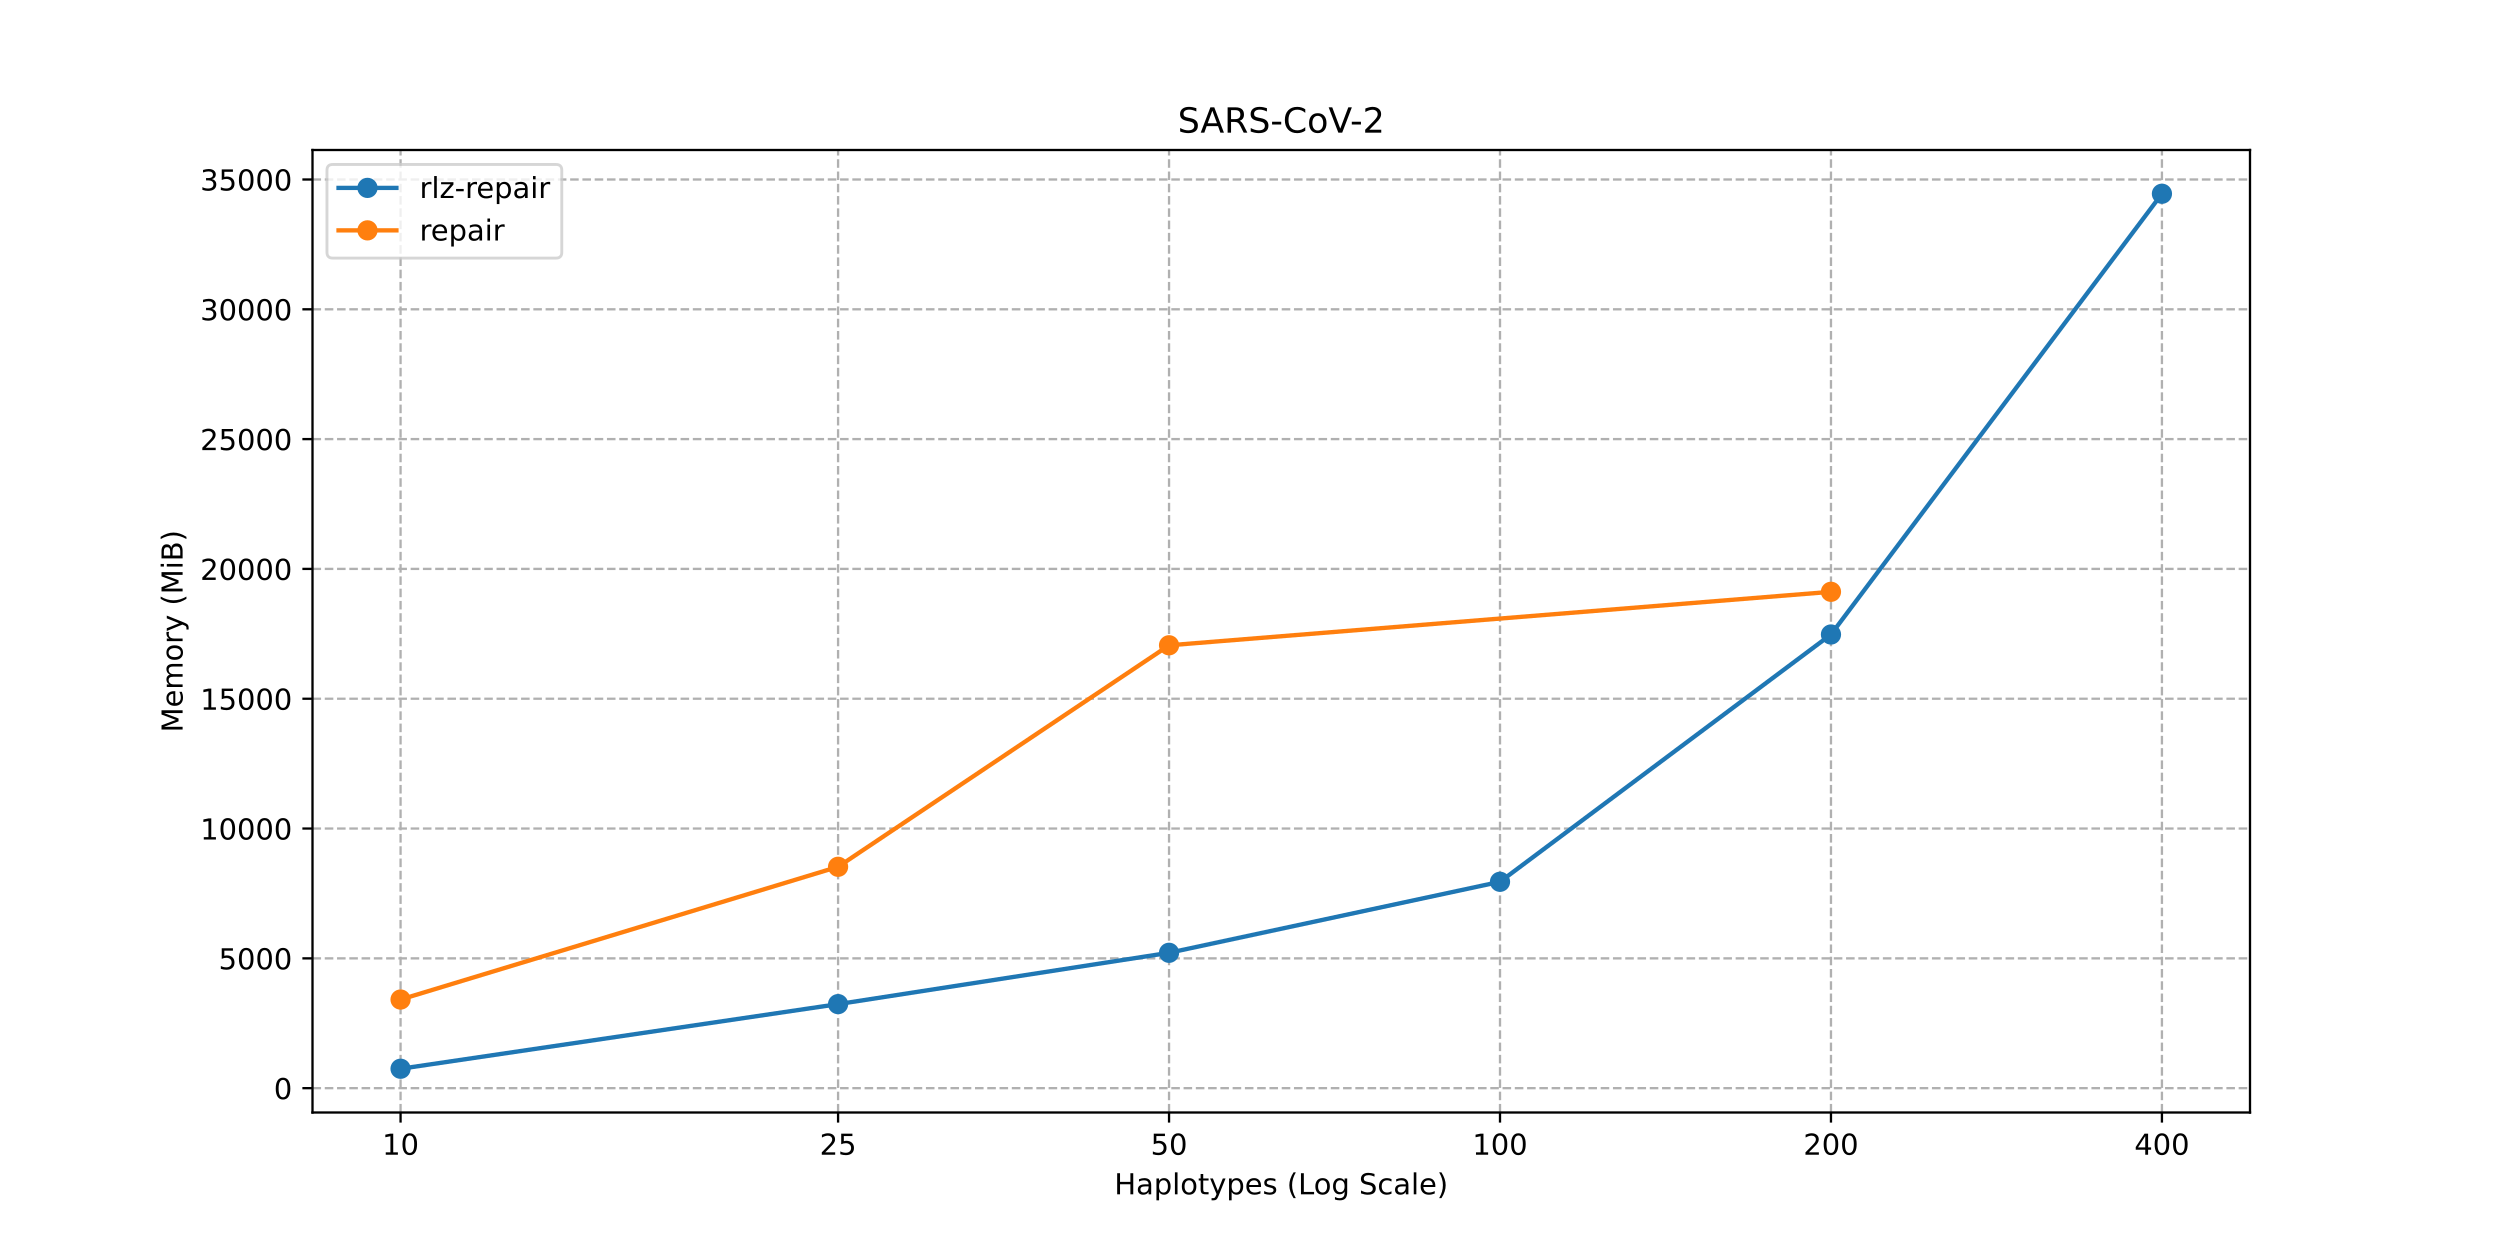
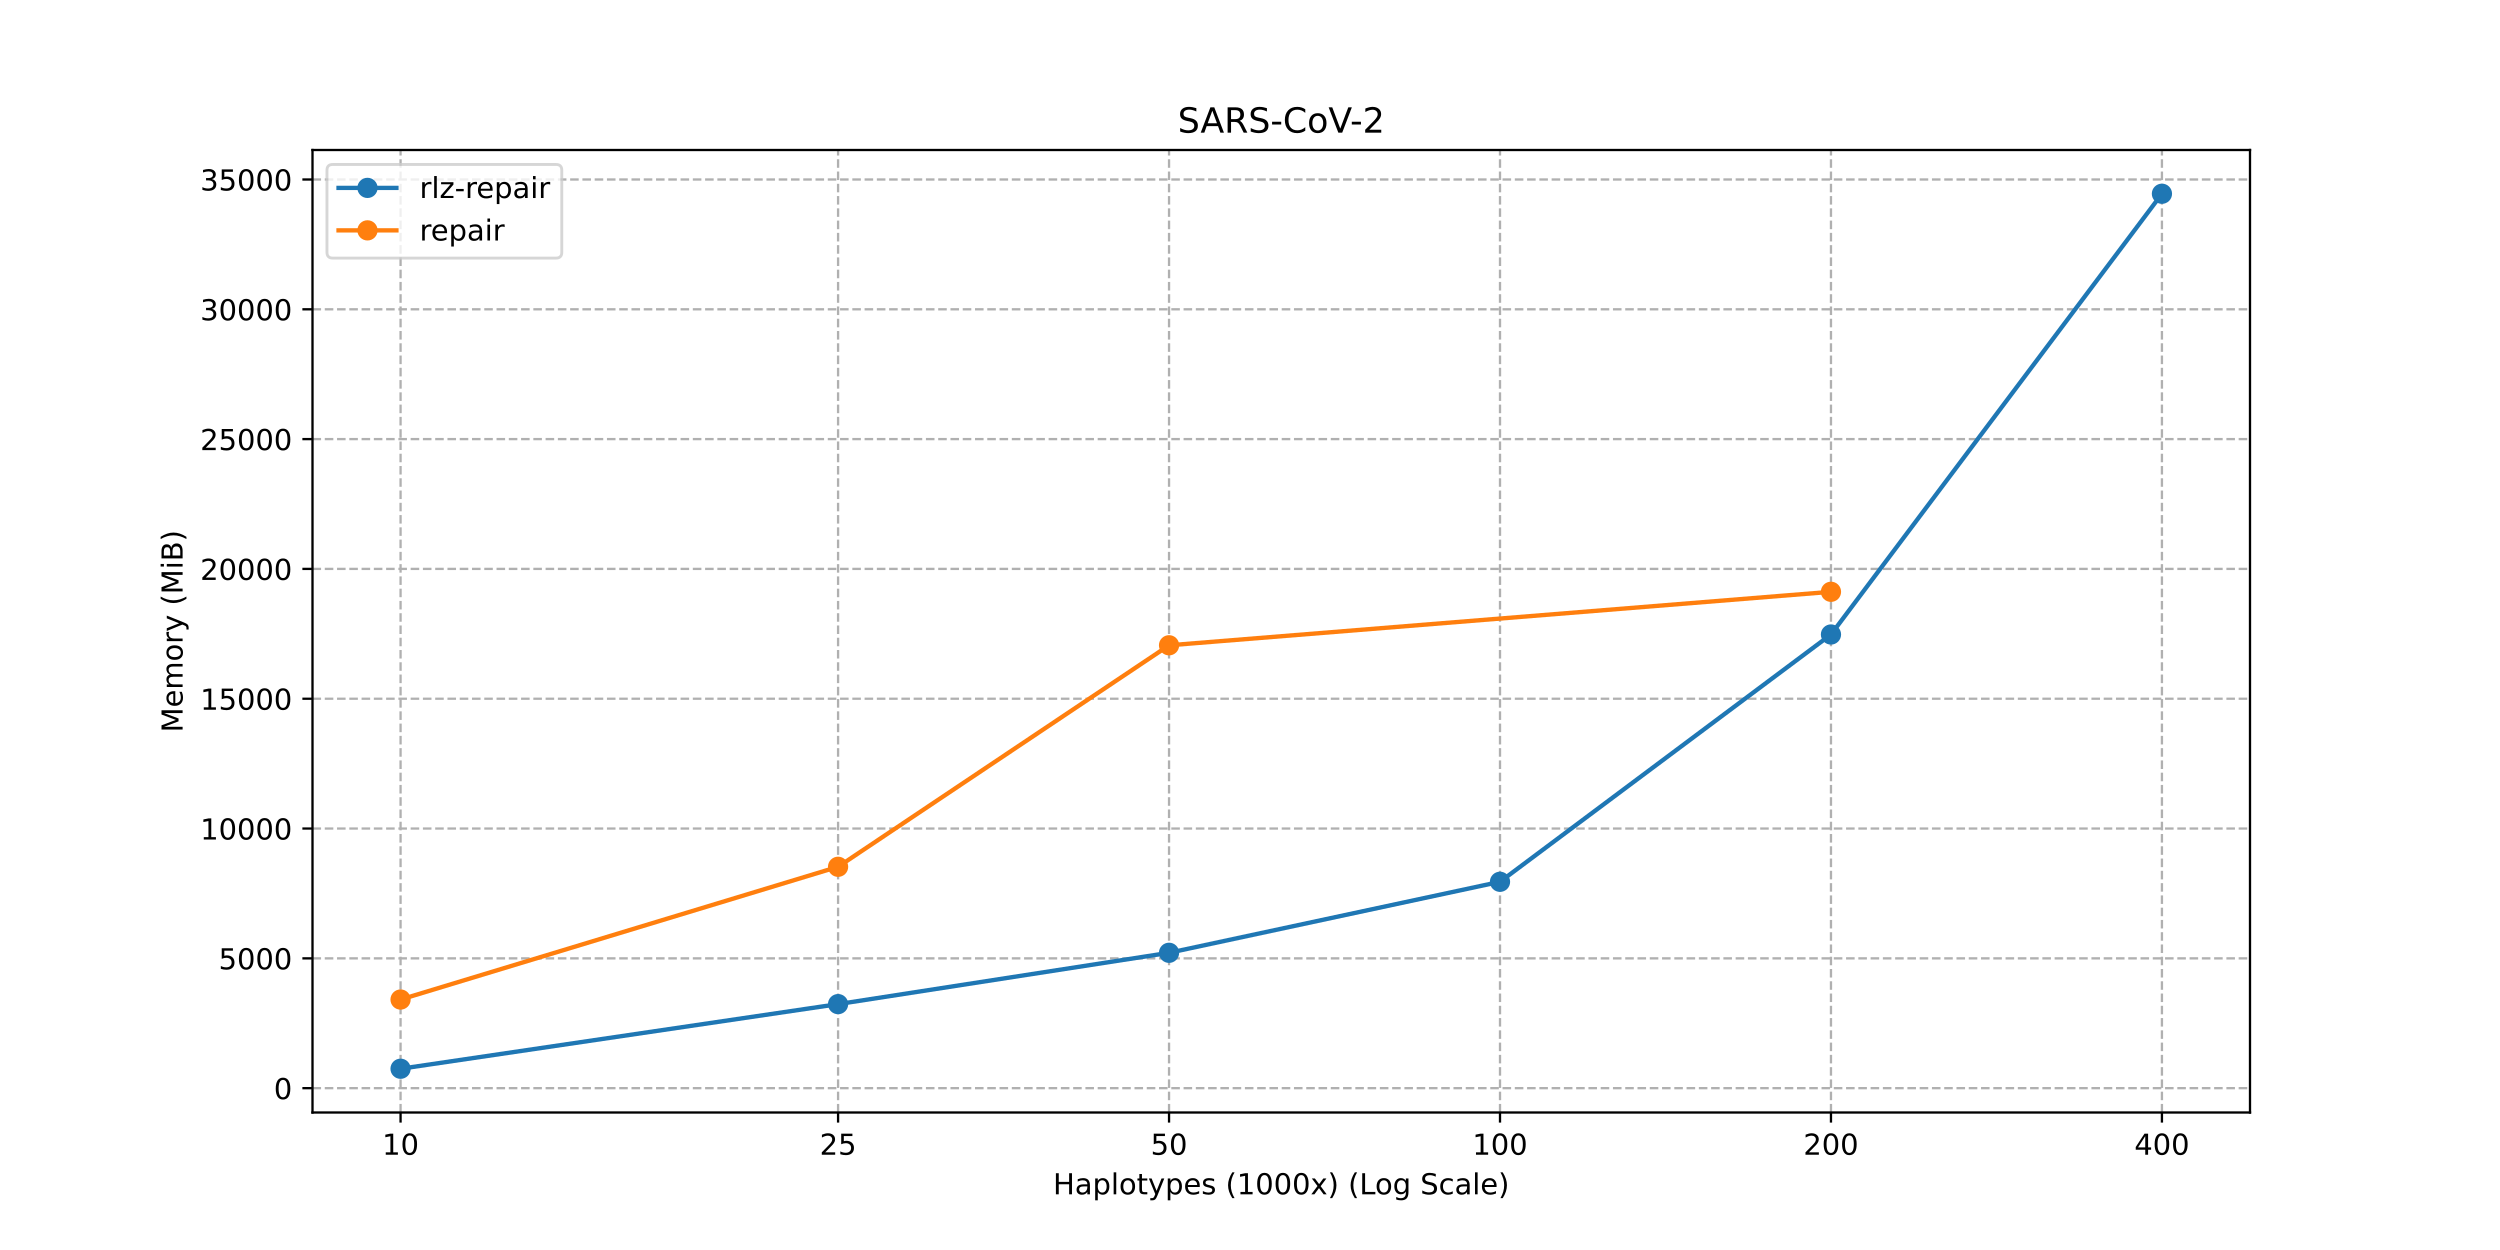
<svg xmlns="http://www.w3.org/2000/svg" xmlns:xlink="http://www.w3.org/1999/xlink" width="864pt" height="432pt" viewBox="0 0 864 432" version="1.1">
  <defs>
    <style type="text/css">*{stroke-linejoin: round; stroke-linecap: butt}</style>
  </defs>
  <g id="figure_1">
    <g id="patch_1">
      <path d="M 0 432  L 864 432  L 864 0  L 0 0  z " style="fill: #ffffff" />
    </g>
    <g id="axes_1">
      <g id="patch_2">
        <path d="M 108 384.48  L 777.6 384.48  L 777.6 51.84  L 108 51.84  z " style="fill: #ffffff" />
      </g>
      <g id="matplotlib.axis_1">
        <g id="xtick_1">
          <g id="line2d_1">
-             <path d="M 138.436 384.48  L 138.436 51.84  " clip-path="url(#p789f515b42)" style="fill: none; stroke-dasharray: 2.96,1.28; stroke-dashoffset: 0; stroke: #b0b0b0; stroke-width: 0.8" />
+             <path d="M 138.436 384.48  L 138.436 51.84  " clip-path="url(#paa9827b761)" style="fill: none; stroke-dasharray: 2.96,1.28; stroke-dashoffset: 0; stroke: #b0b0b0; stroke-width: 0.8" />
          </g>
          <g id="line2d_2">
            <defs>
-               <path id="mc603fe53bf" d="M 0 0  L 0 3.5  " style="stroke: #000000; stroke-width: 0.8" />
+               <path id="m1a09c0ef99" d="M 0 0  L 0 3.5  " style="stroke: #000000; stroke-width: 0.8" />
            </defs>
            <g>
-               <use xlink:href="#mc603fe53bf" x="138.436" y="384.48" style="stroke: #000000; stroke-width: 0.8" />
+               <use xlink:href="#m1a09c0ef99" x="138.436" y="384.48" style="stroke: #000000; stroke-width: 0.8" />
            </g>
          </g>
          <g id="text_1">
            <g transform="translate(132.0739 399.0784) scale(0.1 -0.1)">
              <defs>
                <path id="DejaVuSans-31" d="M 794 531  L 1825 531  L 1825 4091  L 703 3866  L 703 4441  L 1819 4666  L 2450 4666  L 2450 531  L 3481 531  L 3481 0  L 794 0  L 794 531  z " transform="scale(0.015625)" />
                <path id="DejaVuSans-30" d="M 2034 4250  Q 1547 4250 1301 3770  Q 1056 3291 1056 2328  Q 1056 1369 1301 889  Q 1547 409 2034 409  Q 2525 409 2770 889  Q 3016 1369 3016 2328  Q 3016 3291 2770 3770  Q 2525 4250 2034 4250  z M 2034 4750  Q 2819 4750 3233 4129  Q 3647 3509 3647 2328  Q 3647 1150 3233 529  Q 2819 -91 2034 -91  Q 1250 -91 836 529  Q 422 1150 422 2328  Q 422 3509 836 4129  Q 1250 4750 2034 4750  z " transform="scale(0.015625)" />
              </defs>
              <use xlink:href="#DejaVuSans-31" />
              <use xlink:href="#DejaVuSans-30" x="63.623" />
            </g>
          </g>
        </g>
        <g id="xtick_2">
          <g id="line2d_3">
-             <path d="M 289.64 384.48  L 289.64 51.84  " clip-path="url(#p789f515b42)" style="fill: none; stroke-dasharray: 2.96,1.28; stroke-dashoffset: 0; stroke: #b0b0b0; stroke-width: 0.8" />
+             <path d="M 289.64 384.48  L 289.64 51.84  " clip-path="url(#paa9827b761)" style="fill: none; stroke-dasharray: 2.96,1.28; stroke-dashoffset: 0; stroke: #b0b0b0; stroke-width: 0.8" />
          </g>
          <g id="line2d_4">
            <g>
-               <use xlink:href="#mc603fe53bf" x="289.64" y="384.48" style="stroke: #000000; stroke-width: 0.8" />
+               <use xlink:href="#m1a09c0ef99" x="289.64" y="384.48" style="stroke: #000000; stroke-width: 0.8" />
            </g>
          </g>
          <g id="text_2">
            <g transform="translate(283.2773 399.0784) scale(0.1 -0.1)">
              <defs>
                <path id="DejaVuSans-32" d="M 1228 531  L 3431 531  L 3431 0  L 469 0  L 469 531  Q 828 903 1448 1529  Q 2069 2156 2228 2338  Q 2531 2678 2651 2914  Q 2772 3150 2772 3378  Q 2772 3750 2511 3984  Q 2250 4219 1831 4219  Q 1534 4219 1204 4116  Q 875 4013 500 3803  L 500 4441  Q 881 4594 1212 4672  Q 1544 4750 1819 4750  Q 2544 4750 2975 4387  Q 3406 4025 3406 3419  Q 3406 3131 3298 2873  Q 3191 2616 2906 2266  Q 2828 2175 2409 1742  Q 1991 1309 1228 531  z " transform="scale(0.015625)" />
                <path id="DejaVuSans-35" d="M 691 4666  L 3169 4666  L 3169 4134  L 1269 4134  L 1269 2991  Q 1406 3038 1543 3061  Q 1681 3084 1819 3084  Q 2600 3084 3056 2656  Q 3513 2228 3513 1497  Q 3513 744 3044 326  Q 2575 -91 1722 -91  Q 1428 -91 1123 -41  Q 819 9 494 109  L 494 744  Q 775 591 1075 516  Q 1375 441 1709 441  Q 2250 441 2565 725  Q 2881 1009 2881 1497  Q 2881 1984 2565 2268  Q 2250 2553 1709 2553  Q 1456 2553 1204 2497  Q 953 2441 691 2322  L 691 4666  z " transform="scale(0.015625)" />
              </defs>
              <use xlink:href="#DejaVuSans-32" />
              <use xlink:href="#DejaVuSans-35" x="63.623" />
            </g>
          </g>
        </g>
        <g id="xtick_3">
          <g id="line2d_5">
-             <path d="M 404.021 384.48  L 404.021 51.84  " clip-path="url(#p789f515b42)" style="fill: none; stroke-dasharray: 2.96,1.28; stroke-dashoffset: 0; stroke: #b0b0b0; stroke-width: 0.8" />
+             <path d="M 404.021 384.48  L 404.021 51.84  " clip-path="url(#paa9827b761)" style="fill: none; stroke-dasharray: 2.96,1.28; stroke-dashoffset: 0; stroke: #b0b0b0; stroke-width: 0.8" />
          </g>
          <g id="line2d_6">
            <g>
-               <use xlink:href="#mc603fe53bf" x="404.021" y="384.48" style="stroke: #000000; stroke-width: 0.8" />
+               <use xlink:href="#m1a09c0ef99" x="404.021" y="384.48" style="stroke: #000000; stroke-width: 0.8" />
            </g>
          </g>
          <g id="text_3">
            <g transform="translate(397.6582 399.0784) scale(0.1 -0.1)">
              <use xlink:href="#DejaVuSans-35" />
              <use xlink:href="#DejaVuSans-30" x="63.623" />
            </g>
          </g>
        </g>
        <g id="xtick_4">
          <g id="line2d_7">
-             <path d="M 518.402 384.48  L 518.402 51.84  " clip-path="url(#p789f515b42)" style="fill: none; stroke-dasharray: 2.96,1.28; stroke-dashoffset: 0; stroke: #b0b0b0; stroke-width: 0.8" />
+             <path d="M 518.402 384.48  L 518.402 51.84  " clip-path="url(#paa9827b761)" style="fill: none; stroke-dasharray: 2.96,1.28; stroke-dashoffset: 0; stroke: #b0b0b0; stroke-width: 0.8" />
          </g>
          <g id="line2d_8">
            <g>
-               <use xlink:href="#mc603fe53bf" x="518.402" y="384.48" style="stroke: #000000; stroke-width: 0.8" />
+               <use xlink:href="#m1a09c0ef99" x="518.402" y="384.48" style="stroke: #000000; stroke-width: 0.8" />
            </g>
          </g>
          <g id="text_4">
            <g transform="translate(508.858 399.0784) scale(0.1 -0.1)">
              <use xlink:href="#DejaVuSans-31" />
              <use xlink:href="#DejaVuSans-30" x="63.623" />
              <use xlink:href="#DejaVuSans-30" x="127.246" />
            </g>
          </g>
        </g>
        <g id="xtick_5">
          <g id="line2d_9">
-             <path d="M 632.783 384.48  L 632.783 51.84  " clip-path="url(#p789f515b42)" style="fill: none; stroke-dasharray: 2.96,1.28; stroke-dashoffset: 0; stroke: #b0b0b0; stroke-width: 0.8" />
+             <path d="M 632.783 384.48  L 632.783 51.84  " clip-path="url(#paa9827b761)" style="fill: none; stroke-dasharray: 2.96,1.28; stroke-dashoffset: 0; stroke: #b0b0b0; stroke-width: 0.8" />
          </g>
          <g id="line2d_10">
            <g>
-               <use xlink:href="#mc603fe53bf" x="632.783" y="384.48" style="stroke: #000000; stroke-width: 0.8" />
+               <use xlink:href="#m1a09c0ef99" x="632.783" y="384.48" style="stroke: #000000; stroke-width: 0.8" />
            </g>
          </g>
          <g id="text_5">
            <g transform="translate(623.2389 399.0784) scale(0.1 -0.1)">
              <use xlink:href="#DejaVuSans-32" />
              <use xlink:href="#DejaVuSans-30" x="63.623" />
              <use xlink:href="#DejaVuSans-30" x="127.246" />
            </g>
          </g>
        </g>
        <g id="xtick_6">
          <g id="line2d_11">
-             <path d="M 747.164 384.48  L 747.164 51.84  " clip-path="url(#p789f515b42)" style="fill: none; stroke-dasharray: 2.96,1.28; stroke-dashoffset: 0; stroke: #b0b0b0; stroke-width: 0.8" />
+             <path d="M 747.164 384.48  L 747.164 51.84  " clip-path="url(#paa9827b761)" style="fill: none; stroke-dasharray: 2.96,1.28; stroke-dashoffset: 0; stroke: #b0b0b0; stroke-width: 0.8" />
          </g>
          <g id="line2d_12">
            <g>
-               <use xlink:href="#mc603fe53bf" x="747.164" y="384.48" style="stroke: #000000; stroke-width: 0.8" />
+               <use xlink:href="#m1a09c0ef99" x="747.164" y="384.48" style="stroke: #000000; stroke-width: 0.8" />
            </g>
          </g>
          <g id="text_6">
            <g transform="translate(737.6199 399.0784) scale(0.1 -0.1)">
              <defs>
                <path id="DejaVuSans-34" d="M 2419 4116  L 825 1625  L 2419 1625  L 2419 4116  z M 2253 4666  L 3047 4666  L 3047 1625  L 3713 1625  L 3713 1100  L 3047 1100  L 3047 0  L 2419 0  L 2419 1100  L 313 1100  L 313 1709  L 2253 4666  z " transform="scale(0.015625)" />
              </defs>
              <use xlink:href="#DejaVuSans-34" />
              <use xlink:href="#DejaVuSans-30" x="63.623" />
              <use xlink:href="#DejaVuSans-30" x="127.246" />
            </g>
          </g>
        </g>
        <g id="text_7">
-           <g transform="translate(385.1133 412.7566) scale(0.1 -0.1)">
+           <g transform="translate(363.9383 412.7566) scale(0.1 -0.1)">
            <defs>
              <path id="DejaVuSans-48" d="M 628 4666  L 1259 4666  L 1259 2753  L 3553 2753  L 3553 4666  L 4184 4666  L 4184 0  L 3553 0  L 3553 2222  L 1259 2222  L 1259 0  L 628 0  L 628 4666  z " transform="scale(0.015625)" />
              <path id="DejaVuSans-61" d="M 2194 1759  Q 1497 1759 1228 1600  Q 959 1441 959 1056  Q 959 750 1161 570  Q 1363 391 1709 391  Q 2188 391 2477 730  Q 2766 1069 2766 1631  L 2766 1759  L 2194 1759  z M 3341 1997  L 3341 0  L 2766 0  L 2766 531  Q 2569 213 2275 61  Q 1981 -91 1556 -91  Q 1019 -91 701 211  Q 384 513 384 1019  Q 384 1609 779 1909  Q 1175 2209 1959 2209  L 2766 2209  L 2766 2266  Q 2766 2663 2505 2880  Q 2244 3097 1772 3097  Q 1472 3097 1187 3025  Q 903 2953 641 2809  L 641 3341  Q 956 3463 1253 3523  Q 1550 3584 1831 3584  Q 2591 3584 2966 3190  Q 3341 2797 3341 1997  z " transform="scale(0.015625)" />
              <path id="DejaVuSans-70" d="M 1159 525  L 1159 -1331  L 581 -1331  L 581 3500  L 1159 3500  L 1159 2969  Q 1341 3281 1617 3432  Q 1894 3584 2278 3584  Q 2916 3584 3314 3078  Q 3713 2572 3713 1747  Q 3713 922 3314 415  Q 2916 -91 2278 -91  Q 1894 -91 1617 61  Q 1341 213 1159 525  z M 3116 1747  Q 3116 2381 2855 2742  Q 2594 3103 2138 3103  Q 1681 3103 1420 2742  Q 1159 2381 1159 1747  Q 1159 1113 1420 752  Q 1681 391 2138 391  Q 2594 391 2855 752  Q 3116 1113 3116 1747  z " transform="scale(0.015625)" />
              <path id="DejaVuSans-6c" d="M 603 4863  L 1178 4863  L 1178 0  L 603 0  L 603 4863  z " transform="scale(0.015625)" />
              <path id="DejaVuSans-6f" d="M 1959 3097  Q 1497 3097 1228 2736  Q 959 2375 959 1747  Q 959 1119 1226 758  Q 1494 397 1959 397  Q 2419 397 2687 759  Q 2956 1122 2956 1747  Q 2956 2369 2687 2733  Q 2419 3097 1959 3097  z M 1959 3584  Q 2709 3584 3137 3096  Q 3566 2609 3566 1747  Q 3566 888 3137 398  Q 2709 -91 1959 -91  Q 1206 -91 779 398  Q 353 888 353 1747  Q 353 2609 779 3096  Q 1206 3584 1959 3584  z " transform="scale(0.015625)" />
              <path id="DejaVuSans-74" d="M 1172 4494  L 1172 3500  L 2356 3500  L 2356 3053  L 1172 3053  L 1172 1153  Q 1172 725 1289 603  Q 1406 481 1766 481  L 2356 481  L 2356 0  L 1766 0  Q 1100 0 847 248  Q 594 497 594 1153  L 594 3053  L 172 3053  L 172 3500  L 594 3500  L 594 4494  L 1172 4494  z " transform="scale(0.015625)" />
              <path id="DejaVuSans-79" d="M 2059 -325  Q 1816 -950 1584 -1140  Q 1353 -1331 966 -1331  L 506 -1331  L 506 -850  L 844 -850  Q 1081 -850 1212 -737  Q 1344 -625 1503 -206  L 1606 56  L 191 3500  L 800 3500  L 1894 763  L 2988 3500  L 3597 3500  L 2059 -325  z " transform="scale(0.015625)" />
              <path id="DejaVuSans-65" d="M 3597 1894  L 3597 1613  L 953 1613  Q 991 1019 1311 708  Q 1631 397 2203 397  Q 2534 397 2845 478  Q 3156 559 3463 722  L 3463 178  Q 3153 47 2828 -22  Q 2503 -91 2169 -91  Q 1331 -91 842 396  Q 353 884 353 1716  Q 353 2575 817 3079  Q 1281 3584 2069 3584  Q 2775 3584 3186 3129  Q 3597 2675 3597 1894  z M 3022 2063  Q 3016 2534 2758 2815  Q 2500 3097 2075 3097  Q 1594 3097 1305 2825  Q 1016 2553 972 2059  L 3022 2063  z " transform="scale(0.015625)" />
              <path id="DejaVuSans-73" d="M 2834 3397  L 2834 2853  Q 2591 2978 2328 3040  Q 2066 3103 1784 3103  Q 1356 3103 1142 2972  Q 928 2841 928 2578  Q 928 2378 1081 2264  Q 1234 2150 1697 2047  L 1894 2003  Q 2506 1872 2764 1633  Q 3022 1394 3022 966  Q 3022 478 2636 193  Q 2250 -91 1575 -91  Q 1294 -91 989 -36  Q 684 19 347 128  L 347 722  Q 666 556 975 473  Q 1284 391 1588 391  Q 1994 391 2212 530  Q 2431 669 2431 922  Q 2431 1156 2273 1281  Q 2116 1406 1581 1522  L 1381 1569  Q 847 1681 609 1914  Q 372 2147 372 2553  Q 372 3047 722 3315  Q 1072 3584 1716 3584  Q 2034 3584 2315 3537  Q 2597 3491 2834 3397  z " transform="scale(0.015625)" />
              <path id="DejaVuSans-20" transform="scale(0.015625)" />
              <path id="DejaVuSans-28" d="M 1984 4856  Q 1566 4138 1362 3434  Q 1159 2731 1159 2009  Q 1159 1288 1364 580  Q 1569 -128 1984 -844  L 1484 -844  Q 1016 -109 783 600  Q 550 1309 550 2009  Q 550 2706 781 3412  Q 1013 4119 1484 4856  L 1984 4856  z " transform="scale(0.015625)" />
+               <path id="DejaVuSans-78" d="M 3513 3500  L 2247 1797  L 3578 0  L 2900 0  L 1881 1375  L 863 0  L 184 0  L 1544 1831  L 300 3500  L 978 3500  L 1906 2253  L 2834 3500  L 3513 3500  z " transform="scale(0.015625)" />
+               <path id="DejaVuSans-29" d="M 513 4856  L 1013 4856  Q 1481 4119 1714 3412  Q 1947 2706 1947 2009  Q 1947 1309 1714 600  Q 1481 -109 1013 -844  L 513 -844  Q 928 -128 1133 580  Q 1338 1288 1338 2009  Q 1338 2731 1133 3434  Q 928 4138 513 4856  z " transform="scale(0.015625)" />
              <path id="DejaVuSans-4c" d="M 628 4666  L 1259 4666  L 1259 531  L 3531 531  L 3531 0  L 628 0  L 628 4666  z " transform="scale(0.015625)" />
              <path id="DejaVuSans-67" d="M 2906 1791  Q 2906 2416 2648 2759  Q 2391 3103 1925 3103  Q 1463 3103 1205 2759  Q 947 2416 947 1791  Q 947 1169 1205 825  Q 1463 481 1925 481  Q 2391 481 2648 825  Q 2906 1169 2906 1791  z M 3481 434  Q 3481 -459 3084 -895  Q 2688 -1331 1869 -1331  Q 1566 -1331 1297 -1286  Q 1028 -1241 775 -1147  L 775 -588  Q 1028 -725 1275 -790  Q 1522 -856 1778 -856  Q 2344 -856 2625 -561  Q 2906 -266 2906 331  L 2906 616  Q 2728 306 2450 153  Q 2172 0 1784 0  Q 1141 0 747 490  Q 353 981 353 1791  Q 353 2603 747 3093  Q 1141 3584 1784 3584  Q 2172 3584 2450 3431  Q 2728 3278 2906 2969  L 2906 3500  L 3481 3500  L 3481 434  z " transform="scale(0.015625)" />
              <path id="DejaVuSans-53" d="M 3425 4513  L 3425 3897  Q 3066 4069 2747 4153  Q 2428 4238 2131 4238  Q 1616 4238 1336 4038  Q 1056 3838 1056 3469  Q 1056 3159 1242 3001  Q 1428 2844 1947 2747  L 2328 2669  Q 3034 2534 3370 2195  Q 3706 1856 3706 1288  Q 3706 609 3251 259  Q 2797 -91 1919 -91  Q 1588 -91 1214 -16  Q 841 59 441 206  L 441 856  Q 825 641 1194 531  Q 1563 422 1919 422  Q 2459 422 2753 634  Q 3047 847 3047 1241  Q 3047 1584 2836 1778  Q 2625 1972 2144 2069  L 1759 2144  Q 1053 2284 737 2584  Q 422 2884 422 3419  Q 422 4038 858 4394  Q 1294 4750 2059 4750  Q 2388 4750 2728 4690  Q 3069 4631 3425 4513  z " transform="scale(0.015625)" />
              <path id="DejaVuSans-63" d="M 3122 3366  L 3122 2828  Q 2878 2963 2633 3030  Q 2388 3097 2138 3097  Q 1578 3097 1268 2742  Q 959 2388 959 1747  Q 959 1106 1268 751  Q 1578 397 2138 397  Q 2388 397 2633 464  Q 2878 531 3122 666  L 3122 134  Q 2881 22 2623 -34  Q 2366 -91 2075 -91  Q 1284 -91 818 406  Q 353 903 353 1747  Q 353 2603 823 3093  Q 1294 3584 2113 3584  Q 2378 3584 2631 3529  Q 2884 3475 3122 3366  z " transform="scale(0.015625)" />
-               <path id="DejaVuSans-29" d="M 513 4856  L 1013 4856  Q 1481 4119 1714 3412  Q 1947 2706 1947 2009  Q 1947 1309 1714 600  Q 1481 -109 1013 -844  L 513 -844  Q 928 -128 1133 580  Q 1338 1288 1338 2009  Q 1338 2731 1133 3434  Q 928 4138 513 4856  z " transform="scale(0.015625)" />
            </defs>
            <use xlink:href="#DejaVuSans-48" />
            <use xlink:href="#DejaVuSans-61" x="75.195" />
            <use xlink:href="#DejaVuSans-70" x="136.475" />
            <use xlink:href="#DejaVuSans-6c" x="199.951" />
            <use xlink:href="#DejaVuSans-6f" x="227.734" />
            <use xlink:href="#DejaVuSans-74" x="288.916" />
            <use xlink:href="#DejaVuSans-79" x="328.125" />
            <use xlink:href="#DejaVuSans-70" x="387.305" />
            <use xlink:href="#DejaVuSans-65" x="450.781" />
            <use xlink:href="#DejaVuSans-73" x="512.305" />
            <use xlink:href="#DejaVuSans-20" x="564.404" />
            <use xlink:href="#DejaVuSans-28" x="596.191" />
-             <use xlink:href="#DejaVuSans-4c" x="635.205" />
-             <use xlink:href="#DejaVuSans-6f" x="689.168" />
-             <use xlink:href="#DejaVuSans-67" x="750.35" />
-             <use xlink:href="#DejaVuSans-20" x="813.826" />
-             <use xlink:href="#DejaVuSans-53" x="845.613" />
-             <use xlink:href="#DejaVuSans-63" x="909.09" />
-             <use xlink:href="#DejaVuSans-61" x="964.07" />
-             <use xlink:href="#DejaVuSans-6c" x="1025.35" />
-             <use xlink:href="#DejaVuSans-65" x="1053.133" />
-             <use xlink:href="#DejaVuSans-29" x="1114.656" />
+             <use xlink:href="#DejaVuSans-31" x="635.205" />
+             <use xlink:href="#DejaVuSans-30" x="698.828" />
+             <use xlink:href="#DejaVuSans-30" x="762.451" />
+             <use xlink:href="#DejaVuSans-30" x="826.074" />
+             <use xlink:href="#DejaVuSans-78" x="889.697" />
+             <use xlink:href="#DejaVuSans-29" x="948.877" />
+             <use xlink:href="#DejaVuSans-20" x="987.891" />
+             <use xlink:href="#DejaVuSans-28" x="1019.678" />
+             <use xlink:href="#DejaVuSans-4c" x="1058.691" />
+             <use xlink:href="#DejaVuSans-6f" x="1112.654" />
+             <use xlink:href="#DejaVuSans-67" x="1173.836" />
+             <use xlink:href="#DejaVuSans-20" x="1237.312" />
+             <use xlink:href="#DejaVuSans-53" x="1269.1" />
+             <use xlink:href="#DejaVuSans-63" x="1332.576" />
+             <use xlink:href="#DejaVuSans-61" x="1387.557" />
+             <use xlink:href="#DejaVuSans-6c" x="1448.836" />
+             <use xlink:href="#DejaVuSans-65" x="1476.619" />
+             <use xlink:href="#DejaVuSans-29" x="1538.143" />
          </g>
        </g>
      </g>
      <g id="matplotlib.axis_2">
        <g id="ytick_1">
          <g id="line2d_13">
-             <path d="M 108 376.064  L 777.6 376.064  " clip-path="url(#p789f515b42)" style="fill: none; stroke-dasharray: 2.96,1.28; stroke-dashoffset: 0; stroke: #b0b0b0; stroke-width: 0.8" />
+             <path d="M 108 376.064  L 777.6 376.064  " clip-path="url(#paa9827b761)" style="fill: none; stroke-dasharray: 2.96,1.28; stroke-dashoffset: 0; stroke: #b0b0b0; stroke-width: 0.8" />
          </g>
          <g id="line2d_14">
            <defs>
-               <path id="m4be43da495" d="M 0 0  L -3.5 0  " style="stroke: #000000; stroke-width: 0.8" />
+               <path id="mfb5876238d" d="M 0 0  L -3.5 0  " style="stroke: #000000; stroke-width: 0.8" />
            </defs>
            <g>
-               <use xlink:href="#m4be43da495" x="108" y="376.064" style="stroke: #000000; stroke-width: 0.8" />
+               <use xlink:href="#mfb5876238d" x="108" y="376.064" style="stroke: #000000; stroke-width: 0.8" />
            </g>
          </g>
          <g id="text_8">
            <g transform="translate(94.6375 379.8632) scale(0.1 -0.1)">
              <use xlink:href="#DejaVuSans-30" />
            </g>
          </g>
        </g>
        <g id="ytick_2">
          <g id="line2d_15">
-             <path d="M 108 331.203  L 777.6 331.203  " clip-path="url(#p789f515b42)" style="fill: none; stroke-dasharray: 2.96,1.28; stroke-dashoffset: 0; stroke: #b0b0b0; stroke-width: 0.8" />
+             <path d="M 108 331.203  L 777.6 331.203  " clip-path="url(#paa9827b761)" style="fill: none; stroke-dasharray: 2.96,1.28; stroke-dashoffset: 0; stroke: #b0b0b0; stroke-width: 0.8" />
          </g>
          <g id="line2d_16">
            <g>
-               <use xlink:href="#m4be43da495" x="108" y="331.203" style="stroke: #000000; stroke-width: 0.8" />
+               <use xlink:href="#mfb5876238d" x="108" y="331.203" style="stroke: #000000; stroke-width: 0.8" />
            </g>
          </g>
          <g id="text_9">
            <g transform="translate(75.55 335.0019) scale(0.1 -0.1)">
              <use xlink:href="#DejaVuSans-35" />
              <use xlink:href="#DejaVuSans-30" x="63.623" />
              <use xlink:href="#DejaVuSans-30" x="127.246" />
              <use xlink:href="#DejaVuSans-30" x="190.869" />
            </g>
          </g>
        </g>
        <g id="ytick_3">
          <g id="line2d_17">
-             <path d="M 108 286.341  L 777.6 286.341  " clip-path="url(#p789f515b42)" style="fill: none; stroke-dasharray: 2.96,1.28; stroke-dashoffset: 0; stroke: #b0b0b0; stroke-width: 0.8" />
+             <path d="M 108 286.341  L 777.6 286.341  " clip-path="url(#paa9827b761)" style="fill: none; stroke-dasharray: 2.96,1.28; stroke-dashoffset: 0; stroke: #b0b0b0; stroke-width: 0.8" />
          </g>
          <g id="line2d_18">
            <g>
-               <use xlink:href="#m4be43da495" x="108" y="286.341" style="stroke: #000000; stroke-width: 0.8" />
+               <use xlink:href="#mfb5876238d" x="108" y="286.341" style="stroke: #000000; stroke-width: 0.8" />
            </g>
          </g>
          <g id="text_10">
            <g transform="translate(69.1875 290.1405) scale(0.1 -0.1)">
              <use xlink:href="#DejaVuSans-31" />
              <use xlink:href="#DejaVuSans-30" x="63.623" />
              <use xlink:href="#DejaVuSans-30" x="127.246" />
              <use xlink:href="#DejaVuSans-30" x="190.869" />
              <use xlink:href="#DejaVuSans-30" x="254.492" />
            </g>
          </g>
        </g>
        <g id="ytick_4">
          <g id="line2d_19">
-             <path d="M 108 241.48  L 777.6 241.48  " clip-path="url(#p789f515b42)" style="fill: none; stroke-dasharray: 2.96,1.28; stroke-dashoffset: 0; stroke: #b0b0b0; stroke-width: 0.8" />
+             <path d="M 108 241.48  L 777.6 241.48  " clip-path="url(#paa9827b761)" style="fill: none; stroke-dasharray: 2.96,1.28; stroke-dashoffset: 0; stroke: #b0b0b0; stroke-width: 0.8" />
          </g>
          <g id="line2d_20">
            <g>
-               <use xlink:href="#m4be43da495" x="108" y="241.48" style="stroke: #000000; stroke-width: 0.8" />
+               <use xlink:href="#mfb5876238d" x="108" y="241.48" style="stroke: #000000; stroke-width: 0.8" />
            </g>
          </g>
          <g id="text_11">
            <g transform="translate(69.1875 245.2792) scale(0.1 -0.1)">
              <use xlink:href="#DejaVuSans-31" />
              <use xlink:href="#DejaVuSans-35" x="63.623" />
              <use xlink:href="#DejaVuSans-30" x="127.246" />
              <use xlink:href="#DejaVuSans-30" x="190.869" />
              <use xlink:href="#DejaVuSans-30" x="254.492" />
            </g>
          </g>
        </g>
        <g id="ytick_5">
          <g id="line2d_21">
-             <path d="M 108 196.619  L 777.6 196.619  " clip-path="url(#p789f515b42)" style="fill: none; stroke-dasharray: 2.96,1.28; stroke-dashoffset: 0; stroke: #b0b0b0; stroke-width: 0.8" />
+             <path d="M 108 196.619  L 777.6 196.619  " clip-path="url(#paa9827b761)" style="fill: none; stroke-dasharray: 2.96,1.28; stroke-dashoffset: 0; stroke: #b0b0b0; stroke-width: 0.8" />
          </g>
          <g id="line2d_22">
            <g>
-               <use xlink:href="#m4be43da495" x="108" y="196.619" style="stroke: #000000; stroke-width: 0.8" />
+               <use xlink:href="#mfb5876238d" x="108" y="196.619" style="stroke: #000000; stroke-width: 0.8" />
            </g>
          </g>
          <g id="text_12">
            <g transform="translate(69.1875 200.4179) scale(0.1 -0.1)">
              <use xlink:href="#DejaVuSans-32" />
              <use xlink:href="#DejaVuSans-30" x="63.623" />
              <use xlink:href="#DejaVuSans-30" x="127.246" />
              <use xlink:href="#DejaVuSans-30" x="190.869" />
              <use xlink:href="#DejaVuSans-30" x="254.492" />
            </g>
          </g>
        </g>
        <g id="ytick_6">
          <g id="line2d_23">
-             <path d="M 108 151.757  L 777.6 151.757  " clip-path="url(#p789f515b42)" style="fill: none; stroke-dasharray: 2.96,1.28; stroke-dashoffset: 0; stroke: #b0b0b0; stroke-width: 0.8" />
+             <path d="M 108 151.757  L 777.6 151.757  " clip-path="url(#paa9827b761)" style="fill: none; stroke-dasharray: 2.96,1.28; stroke-dashoffset: 0; stroke: #b0b0b0; stroke-width: 0.8" />
          </g>
          <g id="line2d_24">
            <g>
-               <use xlink:href="#m4be43da495" x="108" y="151.757" style="stroke: #000000; stroke-width: 0.8" />
+               <use xlink:href="#mfb5876238d" x="108" y="151.757" style="stroke: #000000; stroke-width: 0.8" />
            </g>
          </g>
          <g id="text_13">
            <g transform="translate(69.1875 155.5566) scale(0.1 -0.1)">
              <use xlink:href="#DejaVuSans-32" />
              <use xlink:href="#DejaVuSans-35" x="63.623" />
              <use xlink:href="#DejaVuSans-30" x="127.246" />
              <use xlink:href="#DejaVuSans-30" x="190.869" />
              <use xlink:href="#DejaVuSans-30" x="254.492" />
            </g>
          </g>
        </g>
        <g id="ytick_7">
          <g id="line2d_25">
-             <path d="M 108 106.896  L 777.6 106.896  " clip-path="url(#p789f515b42)" style="fill: none; stroke-dasharray: 2.96,1.28; stroke-dashoffset: 0; stroke: #b0b0b0; stroke-width: 0.8" />
+             <path d="M 108 106.896  L 777.6 106.896  " clip-path="url(#paa9827b761)" style="fill: none; stroke-dasharray: 2.96,1.28; stroke-dashoffset: 0; stroke: #b0b0b0; stroke-width: 0.8" />
          </g>
          <g id="line2d_26">
            <g>
-               <use xlink:href="#m4be43da495" x="108" y="106.896" style="stroke: #000000; stroke-width: 0.8" />
+               <use xlink:href="#mfb5876238d" x="108" y="106.896" style="stroke: #000000; stroke-width: 0.8" />
            </g>
          </g>
          <g id="text_14">
            <g transform="translate(69.1875 110.6952) scale(0.1 -0.1)">
              <defs>
                <path id="DejaVuSans-33" d="M 2597 2516  Q 3050 2419 3304 2112  Q 3559 1806 3559 1356  Q 3559 666 3084 287  Q 2609 -91 1734 -91  Q 1441 -91 1130 -33  Q 819 25 488 141  L 488 750  Q 750 597 1062 519  Q 1375 441 1716 441  Q 2309 441 2620 675  Q 2931 909 2931 1356  Q 2931 1769 2642 2001  Q 2353 2234 1838 2234  L 1294 2234  L 1294 2753  L 1863 2753  Q 2328 2753 2575 2939  Q 2822 3125 2822 3475  Q 2822 3834 2567 4026  Q 2313 4219 1838 4219  Q 1578 4219 1281 4162  Q 984 4106 628 3988  L 628 4550  Q 988 4650 1302 4700  Q 1616 4750 1894 4750  Q 2613 4750 3031 4423  Q 3450 4097 3450 3541  Q 3450 3153 3228 2886  Q 3006 2619 2597 2516  z " transform="scale(0.015625)" />
              </defs>
              <use xlink:href="#DejaVuSans-33" />
              <use xlink:href="#DejaVuSans-30" x="63.623" />
              <use xlink:href="#DejaVuSans-30" x="127.246" />
              <use xlink:href="#DejaVuSans-30" x="190.869" />
              <use xlink:href="#DejaVuSans-30" x="254.492" />
            </g>
          </g>
        </g>
        <g id="ytick_8">
          <g id="line2d_27">
-             <path d="M 108 62.035  L 777.6 62.035  " clip-path="url(#p789f515b42)" style="fill: none; stroke-dasharray: 2.96,1.28; stroke-dashoffset: 0; stroke: #b0b0b0; stroke-width: 0.8" />
+             <path d="M 108 62.035  L 777.6 62.035  " clip-path="url(#paa9827b761)" style="fill: none; stroke-dasharray: 2.96,1.28; stroke-dashoffset: 0; stroke: #b0b0b0; stroke-width: 0.8" />
          </g>
          <g id="line2d_28">
            <g>
-               <use xlink:href="#m4be43da495" x="108" y="62.035" style="stroke: #000000; stroke-width: 0.8" />
+               <use xlink:href="#mfb5876238d" x="108" y="62.035" style="stroke: #000000; stroke-width: 0.8" />
            </g>
          </g>
          <g id="text_15">
            <g transform="translate(69.1875 65.83389) scale(0.1 -0.1)">
              <use xlink:href="#DejaVuSans-33" />
              <use xlink:href="#DejaVuSans-35" x="63.623" />
              <use xlink:href="#DejaVuSans-30" x="127.246" />
              <use xlink:href="#DejaVuSans-30" x="190.869" />
              <use xlink:href="#DejaVuSans-30" x="254.492" />
            </g>
          </g>
        </g>
        <g id="text_16">
          <g transform="translate(63.10781 253.1194) rotate(-90) scale(0.1 -0.1)">
            <defs>
              <path id="DejaVuSans-4d" d="M 628 4666  L 1569 4666  L 2759 1491  L 3956 4666  L 4897 4666  L 4897 0  L 4281 0  L 4281 4097  L 3078 897  L 2444 897  L 1241 4097  L 1241 0  L 628 0  L 628 4666  z " transform="scale(0.015625)" />
              <path id="DejaVuSans-6d" d="M 3328 2828  Q 3544 3216 3844 3400  Q 4144 3584 4550 3584  Q 5097 3584 5394 3201  Q 5691 2819 5691 2113  L 5691 0  L 5113 0  L 5113 2094  Q 5113 2597 4934 2840  Q 4756 3084 4391 3084  Q 3944 3084 3684 2787  Q 3425 2491 3425 1978  L 3425 0  L 2847 0  L 2847 2094  Q 2847 2600 2669 2842  Q 2491 3084 2119 3084  Q 1678 3084 1418 2786  Q 1159 2488 1159 1978  L 1159 0  L 581 0  L 581 3500  L 1159 3500  L 1159 2956  Q 1356 3278 1631 3431  Q 1906 3584 2284 3584  Q 2666 3584 2933 3390  Q 3200 3197 3328 2828  z " transform="scale(0.015625)" />
              <path id="DejaVuSans-72" d="M 2631 2963  Q 2534 3019 2420 3045  Q 2306 3072 2169 3072  Q 1681 3072 1420 2755  Q 1159 2438 1159 1844  L 1159 0  L 581 0  L 581 3500  L 1159 3500  L 1159 2956  Q 1341 3275 1631 3429  Q 1922 3584 2338 3584  Q 2397 3584 2469 3576  Q 2541 3569 2628 3553  L 2631 2963  z " transform="scale(0.015625)" />
              <path id="DejaVuSans-69" d="M 603 3500  L 1178 3500  L 1178 0  L 603 0  L 603 3500  z M 603 4863  L 1178 4863  L 1178 4134  L 603 4134  L 603 4863  z " transform="scale(0.015625)" />
              <path id="DejaVuSans-42" d="M 1259 2228  L 1259 519  L 2272 519  Q 2781 519 3026 730  Q 3272 941 3272 1375  Q 3272 1813 3026 2020  Q 2781 2228 2272 2228  L 1259 2228  z M 1259 4147  L 1259 2741  L 2194 2741  Q 2656 2741 2882 2914  Q 3109 3088 3109 3444  Q 3109 3797 2882 3972  Q 2656 4147 2194 4147  L 1259 4147  z M 628 4666  L 2241 4666  Q 2963 4666 3353 4366  Q 3744 4066 3744 3513  Q 3744 3084 3544 2831  Q 3344 2578 2956 2516  Q 3422 2416 3680 2098  Q 3938 1781 3938 1306  Q 3938 681 3513 340  Q 3088 0 2303 0  L 628 0  L 628 4666  z " transform="scale(0.015625)" />
            </defs>
            <use xlink:href="#DejaVuSans-4d" />
            <use xlink:href="#DejaVuSans-65" x="86.279" />
            <use xlink:href="#DejaVuSans-6d" x="147.803" />
            <use xlink:href="#DejaVuSans-6f" x="245.215" />
            <use xlink:href="#DejaVuSans-72" x="306.396" />
            <use xlink:href="#DejaVuSans-79" x="347.51" />
            <use xlink:href="#DejaVuSans-20" x="406.689" />
            <use xlink:href="#DejaVuSans-28" x="438.477" />
            <use xlink:href="#DejaVuSans-4d" x="477.49" />
            <use xlink:href="#DejaVuSans-69" x="563.77" />
            <use xlink:href="#DejaVuSans-42" x="591.553" />
            <use xlink:href="#DejaVuSans-29" x="660.156" />
          </g>
        </g>
      </g>
      <g id="line2d_29">
-         <path d="M 138.436 369.36  L 289.64 347.024  L 404.021 329.287  L 518.402 304.747  L 632.783 219.28  L 747.164 66.96  " clip-path="url(#p789f515b42)" style="fill: none; stroke: #1f77b4; stroke-width: 1.5; stroke-linecap: square" />
+         <path d="M 138.436 369.36  L 289.64 347.024  L 404.021 329.287  L 518.402 304.747  L 632.783 219.28  L 747.164 66.96  " clip-path="url(#paa9827b761)" style="fill: none; stroke: #1f77b4; stroke-width: 1.5; stroke-linecap: square" />
        <defs>
-           <path id="m84c5dc2516" d="M 0 3  C 0.796 3 1.559 2.684 2.121 2.121  C 2.684 1.559 3 0.796 3 0  C 3 -0.796 2.684 -1.559 2.121 -2.121  C 1.559 -2.684 0.796 -3 0 -3  C -0.796 -3 -1.559 -2.684 -2.121 -2.121  C -2.684 -1.559 -3 -0.796 -3 0  C -3 0.796 -2.684 1.559 -2.121 2.121  C -1.559 2.684 -0.796 3 0 3  z " style="stroke: #1f77b4" />
+           <path id="m08f432b80d" d="M 0 3  C 0.796 3 1.559 2.684 2.121 2.121  C 2.684 1.559 3 0.796 3 0  C 3 -0.796 2.684 -1.559 2.121 -2.121  C 1.559 -2.684 0.796 -3 0 -3  C -0.796 -3 -1.559 -2.684 -2.121 -2.121  C -2.684 -1.559 -3 -0.796 -3 0  C -3 0.796 -2.684 1.559 -2.121 2.121  C -1.559 2.684 -0.796 3 0 3  z " style="stroke: #1f77b4" />
        </defs>
-         <g clip-path="url(#p789f515b42)">
-           <use xlink:href="#m84c5dc2516" x="138.436" y="369.36" style="fill: #1f77b4; stroke: #1f77b4" />
-           <use xlink:href="#m84c5dc2516" x="289.64" y="347.024" style="fill: #1f77b4; stroke: #1f77b4" />
-           <use xlink:href="#m84c5dc2516" x="404.021" y="329.287" style="fill: #1f77b4; stroke: #1f77b4" />
-           <use xlink:href="#m84c5dc2516" x="518.402" y="304.747" style="fill: #1f77b4; stroke: #1f77b4" />
-           <use xlink:href="#m84c5dc2516" x="632.783" y="219.28" style="fill: #1f77b4; stroke: #1f77b4" />
-           <use xlink:href="#m84c5dc2516" x="747.164" y="66.96" style="fill: #1f77b4; stroke: #1f77b4" />
+         <g clip-path="url(#paa9827b761)">
+           <use xlink:href="#m08f432b80d" x="138.436" y="369.36" style="fill: #1f77b4; stroke: #1f77b4" />
+           <use xlink:href="#m08f432b80d" x="289.64" y="347.024" style="fill: #1f77b4; stroke: #1f77b4" />
+           <use xlink:href="#m08f432b80d" x="404.021" y="329.287" style="fill: #1f77b4; stroke: #1f77b4" />
+           <use xlink:href="#m08f432b80d" x="518.402" y="304.747" style="fill: #1f77b4; stroke: #1f77b4" />
+           <use xlink:href="#m08f432b80d" x="632.783" y="219.28" style="fill: #1f77b4; stroke: #1f77b4" />
+           <use xlink:href="#m08f432b80d" x="747.164" y="66.96" style="fill: #1f77b4; stroke: #1f77b4" />
        </g>
      </g>
      <g id="line2d_30">
-         <path d="M 138.436 345.439  L 289.64 299.564  L 404.021 223.01  L 632.783 204.525  " clip-path="url(#p789f515b42)" style="fill: none; stroke: #ff7f0e; stroke-width: 1.5; stroke-linecap: square" />
+         <path d="M 138.436 345.439  L 289.64 299.564  L 404.021 223.01  L 632.783 204.525  " clip-path="url(#paa9827b761)" style="fill: none; stroke: #ff7f0e; stroke-width: 1.5; stroke-linecap: square" />
        <defs>
-           <path id="me61b8013a1" d="M 0 3  C 0.796 3 1.559 2.684 2.121 2.121  C 2.684 1.559 3 0.796 3 0  C 3 -0.796 2.684 -1.559 2.121 -2.121  C 1.559 -2.684 0.796 -3 0 -3  C -0.796 -3 -1.559 -2.684 -2.121 -2.121  C -2.684 -1.559 -3 -0.796 -3 0  C -3 0.796 -2.684 1.559 -2.121 2.121  C -1.559 2.684 -0.796 3 0 3  z " style="stroke: #ff7f0e" />
+           <path id="m197125001d" d="M 0 3  C 0.796 3 1.559 2.684 2.121 2.121  C 2.684 1.559 3 0.796 3 0  C 3 -0.796 2.684 -1.559 2.121 -2.121  C 1.559 -2.684 0.796 -3 0 -3  C -0.796 -3 -1.559 -2.684 -2.121 -2.121  C -2.684 -1.559 -3 -0.796 -3 0  C -3 0.796 -2.684 1.559 -2.121 2.121  C -1.559 2.684 -0.796 3 0 3  z " style="stroke: #ff7f0e" />
        </defs>
-         <g clip-path="url(#p789f515b42)">
-           <use xlink:href="#me61b8013a1" x="138.436" y="345.439" style="fill: #ff7f0e; stroke: #ff7f0e" />
-           <use xlink:href="#me61b8013a1" x="289.64" y="299.564" style="fill: #ff7f0e; stroke: #ff7f0e" />
-           <use xlink:href="#me61b8013a1" x="404.021" y="223.01" style="fill: #ff7f0e; stroke: #ff7f0e" />
-           <use xlink:href="#me61b8013a1" x="632.783" y="204.525" style="fill: #ff7f0e; stroke: #ff7f0e" />
+         <g clip-path="url(#paa9827b761)">
+           <use xlink:href="#m197125001d" x="138.436" y="345.439" style="fill: #ff7f0e; stroke: #ff7f0e" />
+           <use xlink:href="#m197125001d" x="289.64" y="299.564" style="fill: #ff7f0e; stroke: #ff7f0e" />
+           <use xlink:href="#m197125001d" x="404.021" y="223.01" style="fill: #ff7f0e; stroke: #ff7f0e" />
+           <use xlink:href="#m197125001d" x="632.783" y="204.525" style="fill: #ff7f0e; stroke: #ff7f0e" />
        </g>
      </g>
      <g id="patch_3">
        <path d="M 108 384.48  L 108 51.84  " style="fill: none; stroke: #000000; stroke-width: 0.8; stroke-linejoin: miter; stroke-linecap: square" />
      </g>
      <g id="patch_4">
        <path d="M 777.6 384.48  L 777.6 51.84  " style="fill: none; stroke: #000000; stroke-width: 0.8; stroke-linejoin: miter; stroke-linecap: square" />
      </g>
      <g id="patch_5">
        <path d="M 108 384.48  L 777.6 384.48  " style="fill: none; stroke: #000000; stroke-width: 0.8; stroke-linejoin: miter; stroke-linecap: square" />
      </g>
      <g id="patch_6">
        <path d="M 108 51.84  L 777.6 51.84  " style="fill: none; stroke: #000000; stroke-width: 0.8; stroke-linejoin: miter; stroke-linecap: square" />
      </g>
      <g id="text_17">
        <g transform="translate(407.0362 45.84) scale(0.12 -0.12)">
          <defs>
            <path id="DejaVuSans-41" d="M 2188 4044  L 1331 1722  L 3047 1722  L 2188 4044  z M 1831 4666  L 2547 4666  L 4325 0  L 3669 0  L 3244 1197  L 1141 1197  L 716 0  L 50 0  L 1831 4666  z " transform="scale(0.015625)" />
            <path id="DejaVuSans-52" d="M 2841 2188  Q 3044 2119 3236 1894  Q 3428 1669 3622 1275  L 4263 0  L 3584 0  L 2988 1197  Q 2756 1666 2539 1819  Q 2322 1972 1947 1972  L 1259 1972  L 1259 0  L 628 0  L 628 4666  L 2053 4666  Q 2853 4666 3247 4331  Q 3641 3997 3641 3322  Q 3641 2881 3436 2590  Q 3231 2300 2841 2188  z M 1259 4147  L 1259 2491  L 2053 2491  Q 2509 2491 2742 2702  Q 2975 2913 2975 3322  Q 2975 3731 2742 3939  Q 2509 4147 2053 4147  L 1259 4147  z " transform="scale(0.015625)" />
            <path id="DejaVuSans-2d" d="M 313 2009  L 1997 2009  L 1997 1497  L 313 1497  L 313 2009  z " transform="scale(0.015625)" />
            <path id="DejaVuSans-43" d="M 4122 4306  L 4122 3641  Q 3803 3938 3442 4084  Q 3081 4231 2675 4231  Q 1875 4231 1450 3742  Q 1025 3253 1025 2328  Q 1025 1406 1450 917  Q 1875 428 2675 428  Q 3081 428 3442 575  Q 3803 722 4122 1019  L 4122 359  Q 3791 134 3420 21  Q 3050 -91 2638 -91  Q 1578 -91 968 557  Q 359 1206 359 2328  Q 359 3453 968 4101  Q 1578 4750 2638 4750  Q 3056 4750 3426 4639  Q 3797 4528 4122 4306  z " transform="scale(0.015625)" />
            <path id="DejaVuSans-56" d="M 1831 0  L 50 4666  L 709 4666  L 2188 738  L 3669 4666  L 4325 4666  L 2547 0  L 1831 0  z " transform="scale(0.015625)" />
          </defs>
          <use xlink:href="#DejaVuSans-53" />
          <use xlink:href="#DejaVuSans-41" x="65.352" />
          <use xlink:href="#DejaVuSans-52" x="133.76" />
          <use xlink:href="#DejaVuSans-53" x="203.242" />
          <use xlink:href="#DejaVuSans-2d" x="266.719" />
          <use xlink:href="#DejaVuSans-43" x="302.803" />
          <use xlink:href="#DejaVuSans-6f" x="372.627" />
          <use xlink:href="#DejaVuSans-56" x="433.809" />
          <use xlink:href="#DejaVuSans-2d" x="496.342" />
          <use xlink:href="#DejaVuSans-32" x="532.426" />
        </g>
      </g>
      <g id="legend_1">
        <g id="patch_7">
          <path d="M 115 89.196  L 192.15 89.196  Q 194.15 89.196 194.15 87.196  L 194.15 58.84  Q 194.15 56.84 192.15 56.84  L 115 56.84  Q 113 56.84 113 58.84  L 113 87.196  Q 113 89.196 115 89.196  z " style="fill: #ffffff; opacity: 0.8; stroke: #cccccc; stroke-linejoin: miter" />
        </g>
        <g id="line2d_31">
          <path d="M 117 64.938  L 127 64.938  L 137 64.938  " style="fill: none; stroke: #1f77b4; stroke-width: 1.5; stroke-linecap: square" />
          <g>
-             <use xlink:href="#m84c5dc2516" x="127" y="64.938" style="fill: #1f77b4; stroke: #1f77b4" />
+             <use xlink:href="#m08f432b80d" x="127" y="64.938" style="fill: #1f77b4; stroke: #1f77b4" />
          </g>
        </g>
        <g id="text_18">
          <g transform="translate(145 68.43844) scale(0.1 -0.1)">
            <defs>
              <path id="DejaVuSans-7a" d="M 353 3500  L 3084 3500  L 3084 2975  L 922 459  L 3084 459  L 3084 0  L 275 0  L 275 525  L 2438 3041  L 353 3041  L 353 3500  z " transform="scale(0.015625)" />
            </defs>
            <use xlink:href="#DejaVuSans-72" />
            <use xlink:href="#DejaVuSans-6c" x="41.113" />
            <use xlink:href="#DejaVuSans-7a" x="68.896" />
            <use xlink:href="#DejaVuSans-2d" x="121.387" />
            <use xlink:href="#DejaVuSans-72" x="157.471" />
            <use xlink:href="#DejaVuSans-65" x="196.334" />
            <use xlink:href="#DejaVuSans-70" x="257.857" />
            <use xlink:href="#DejaVuSans-61" x="321.334" />
            <use xlink:href="#DejaVuSans-69" x="382.613" />
            <use xlink:href="#DejaVuSans-72" x="410.396" />
          </g>
        </g>
        <g id="line2d_32">
          <path d="M 117 79.617  L 127 79.617  L 137 79.617  " style="fill: none; stroke: #ff7f0e; stroke-width: 1.5; stroke-linecap: square" />
          <g>
-             <use xlink:href="#me61b8013a1" x="127" y="79.617" style="fill: #ff7f0e; stroke: #ff7f0e" />
+             <use xlink:href="#m197125001d" x="127" y="79.617" style="fill: #ff7f0e; stroke: #ff7f0e" />
          </g>
        </g>
        <g id="text_19">
          <g transform="translate(145 83.11656) scale(0.1 -0.1)">
            <use xlink:href="#DejaVuSans-72" />
            <use xlink:href="#DejaVuSans-65" x="38.863" />
            <use xlink:href="#DejaVuSans-70" x="100.387" />
            <use xlink:href="#DejaVuSans-61" x="163.863" />
            <use xlink:href="#DejaVuSans-69" x="225.143" />
            <use xlink:href="#DejaVuSans-72" x="252.926" />
          </g>
        </g>
      </g>
    </g>
  </g>
  <defs>
-     <clipPath id="p789f515b42">
+     <clipPath id="paa9827b761">
      <rect x="108" y="51.84" width="669.6" height="332.64" />
    </clipPath>
  </defs>
</svg>
